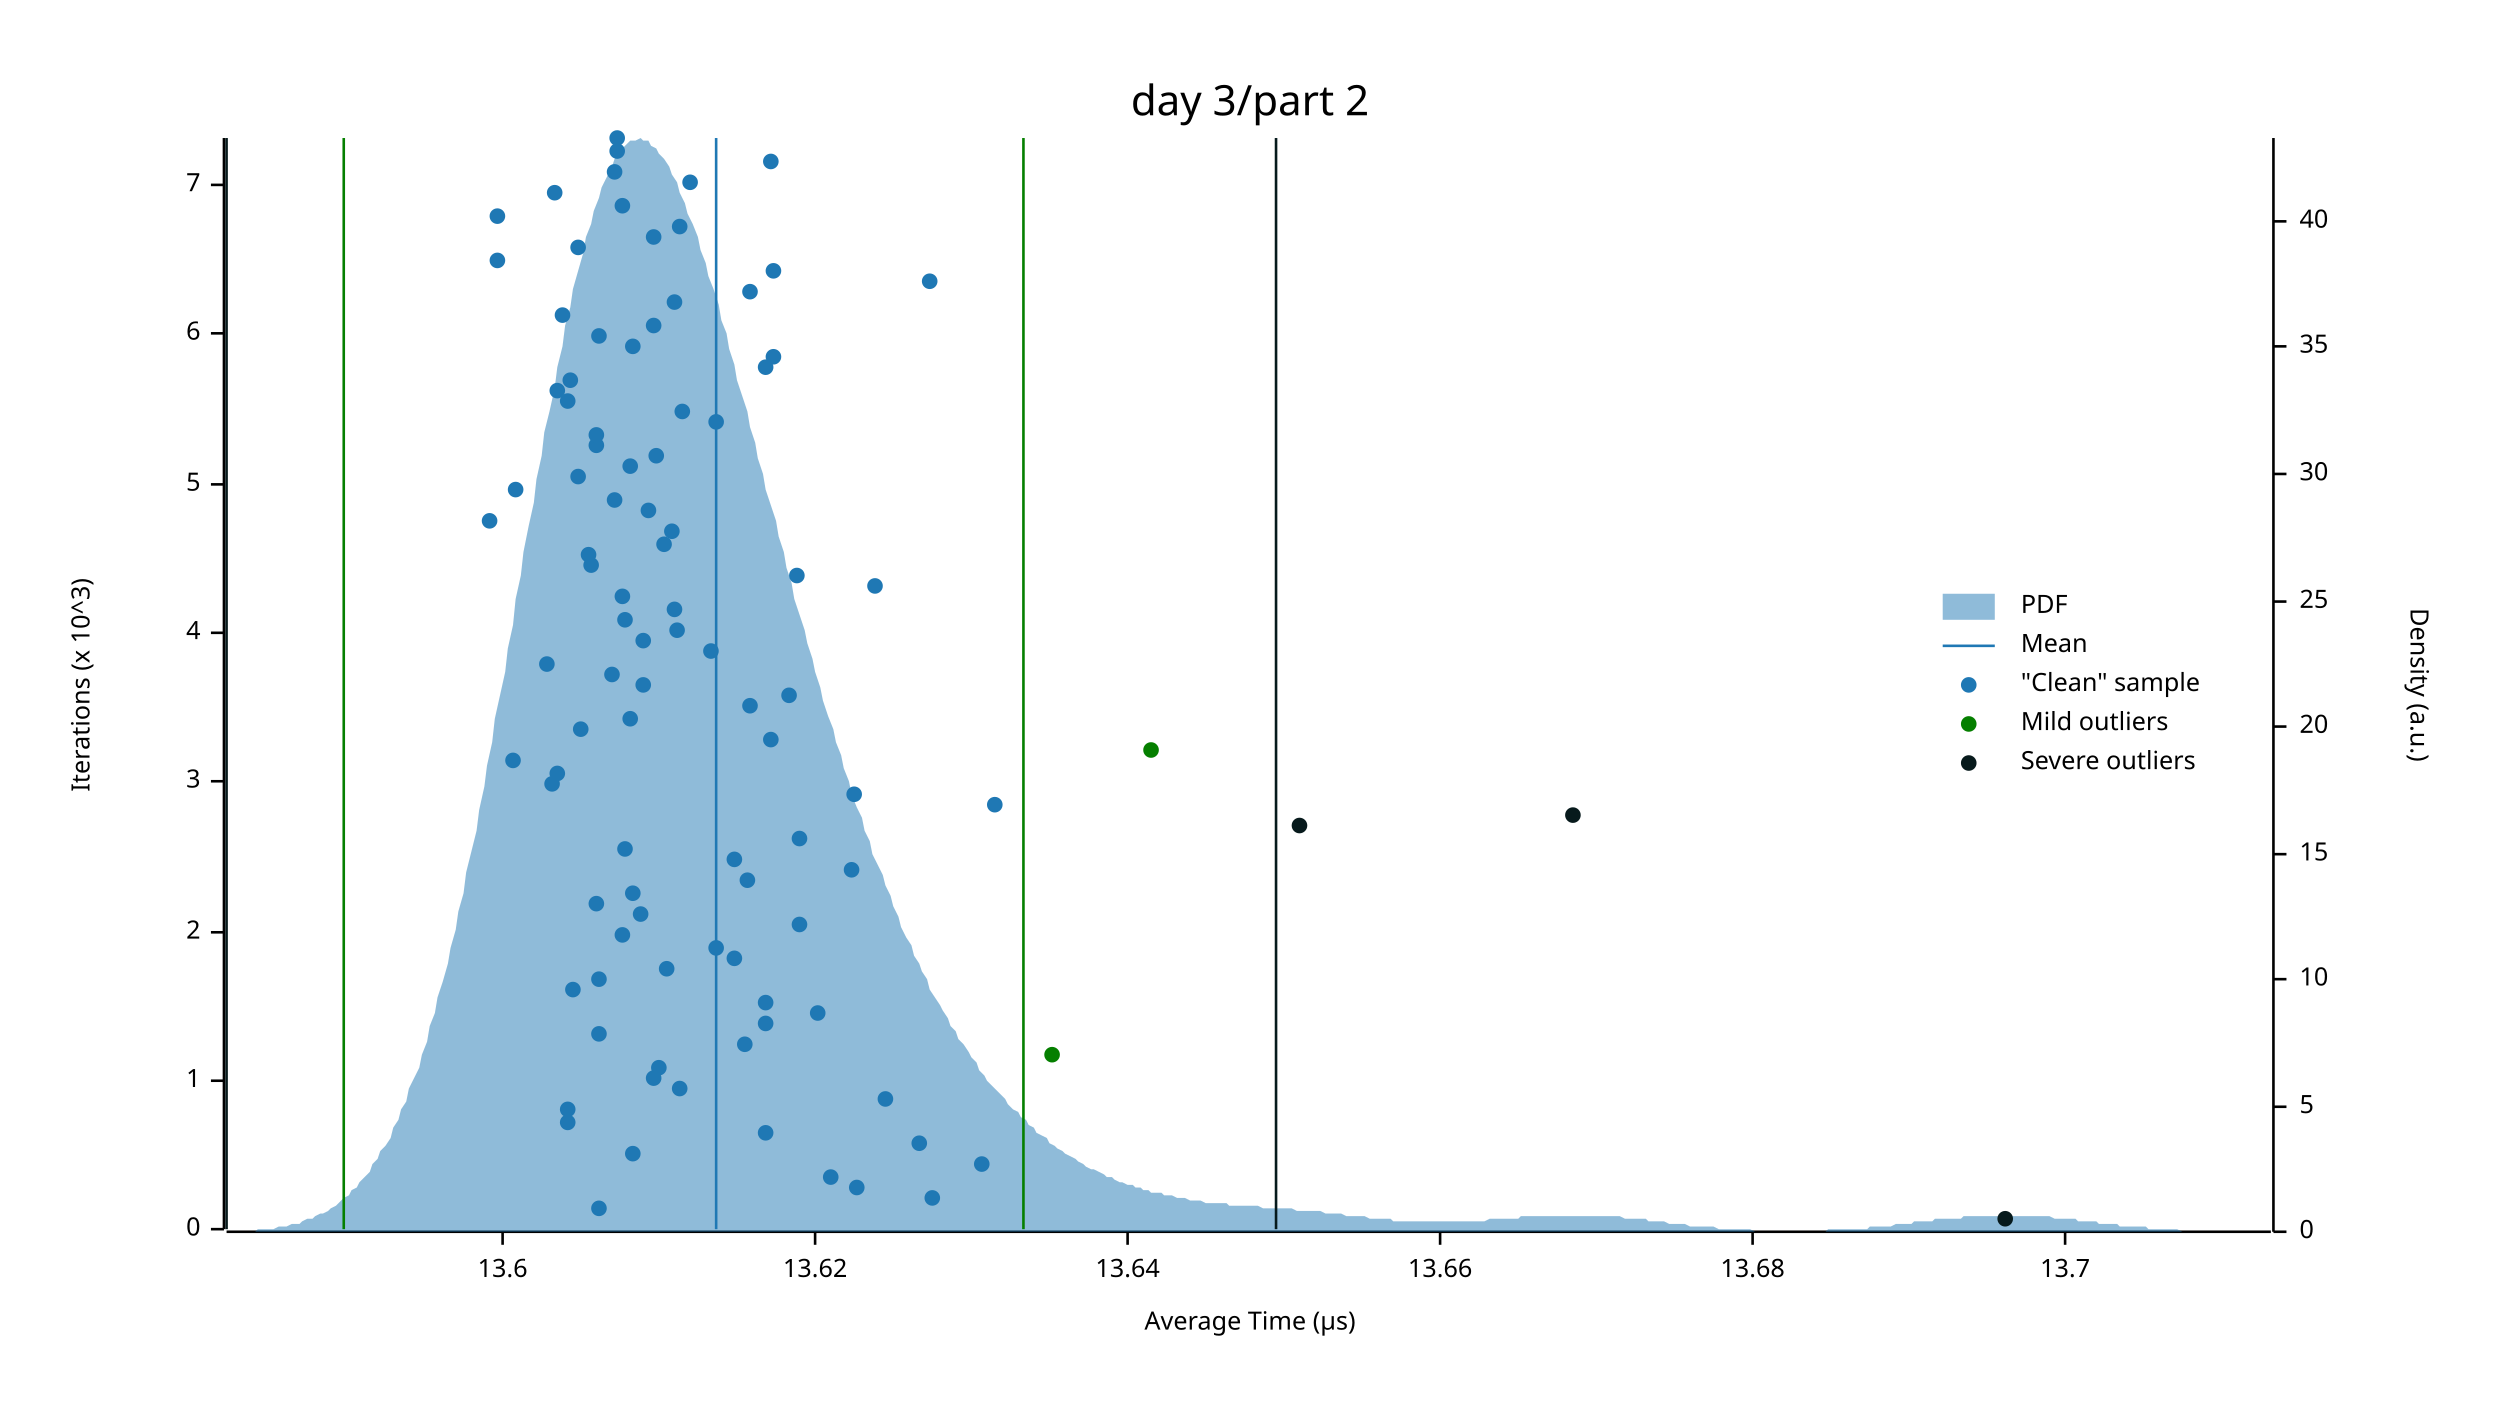
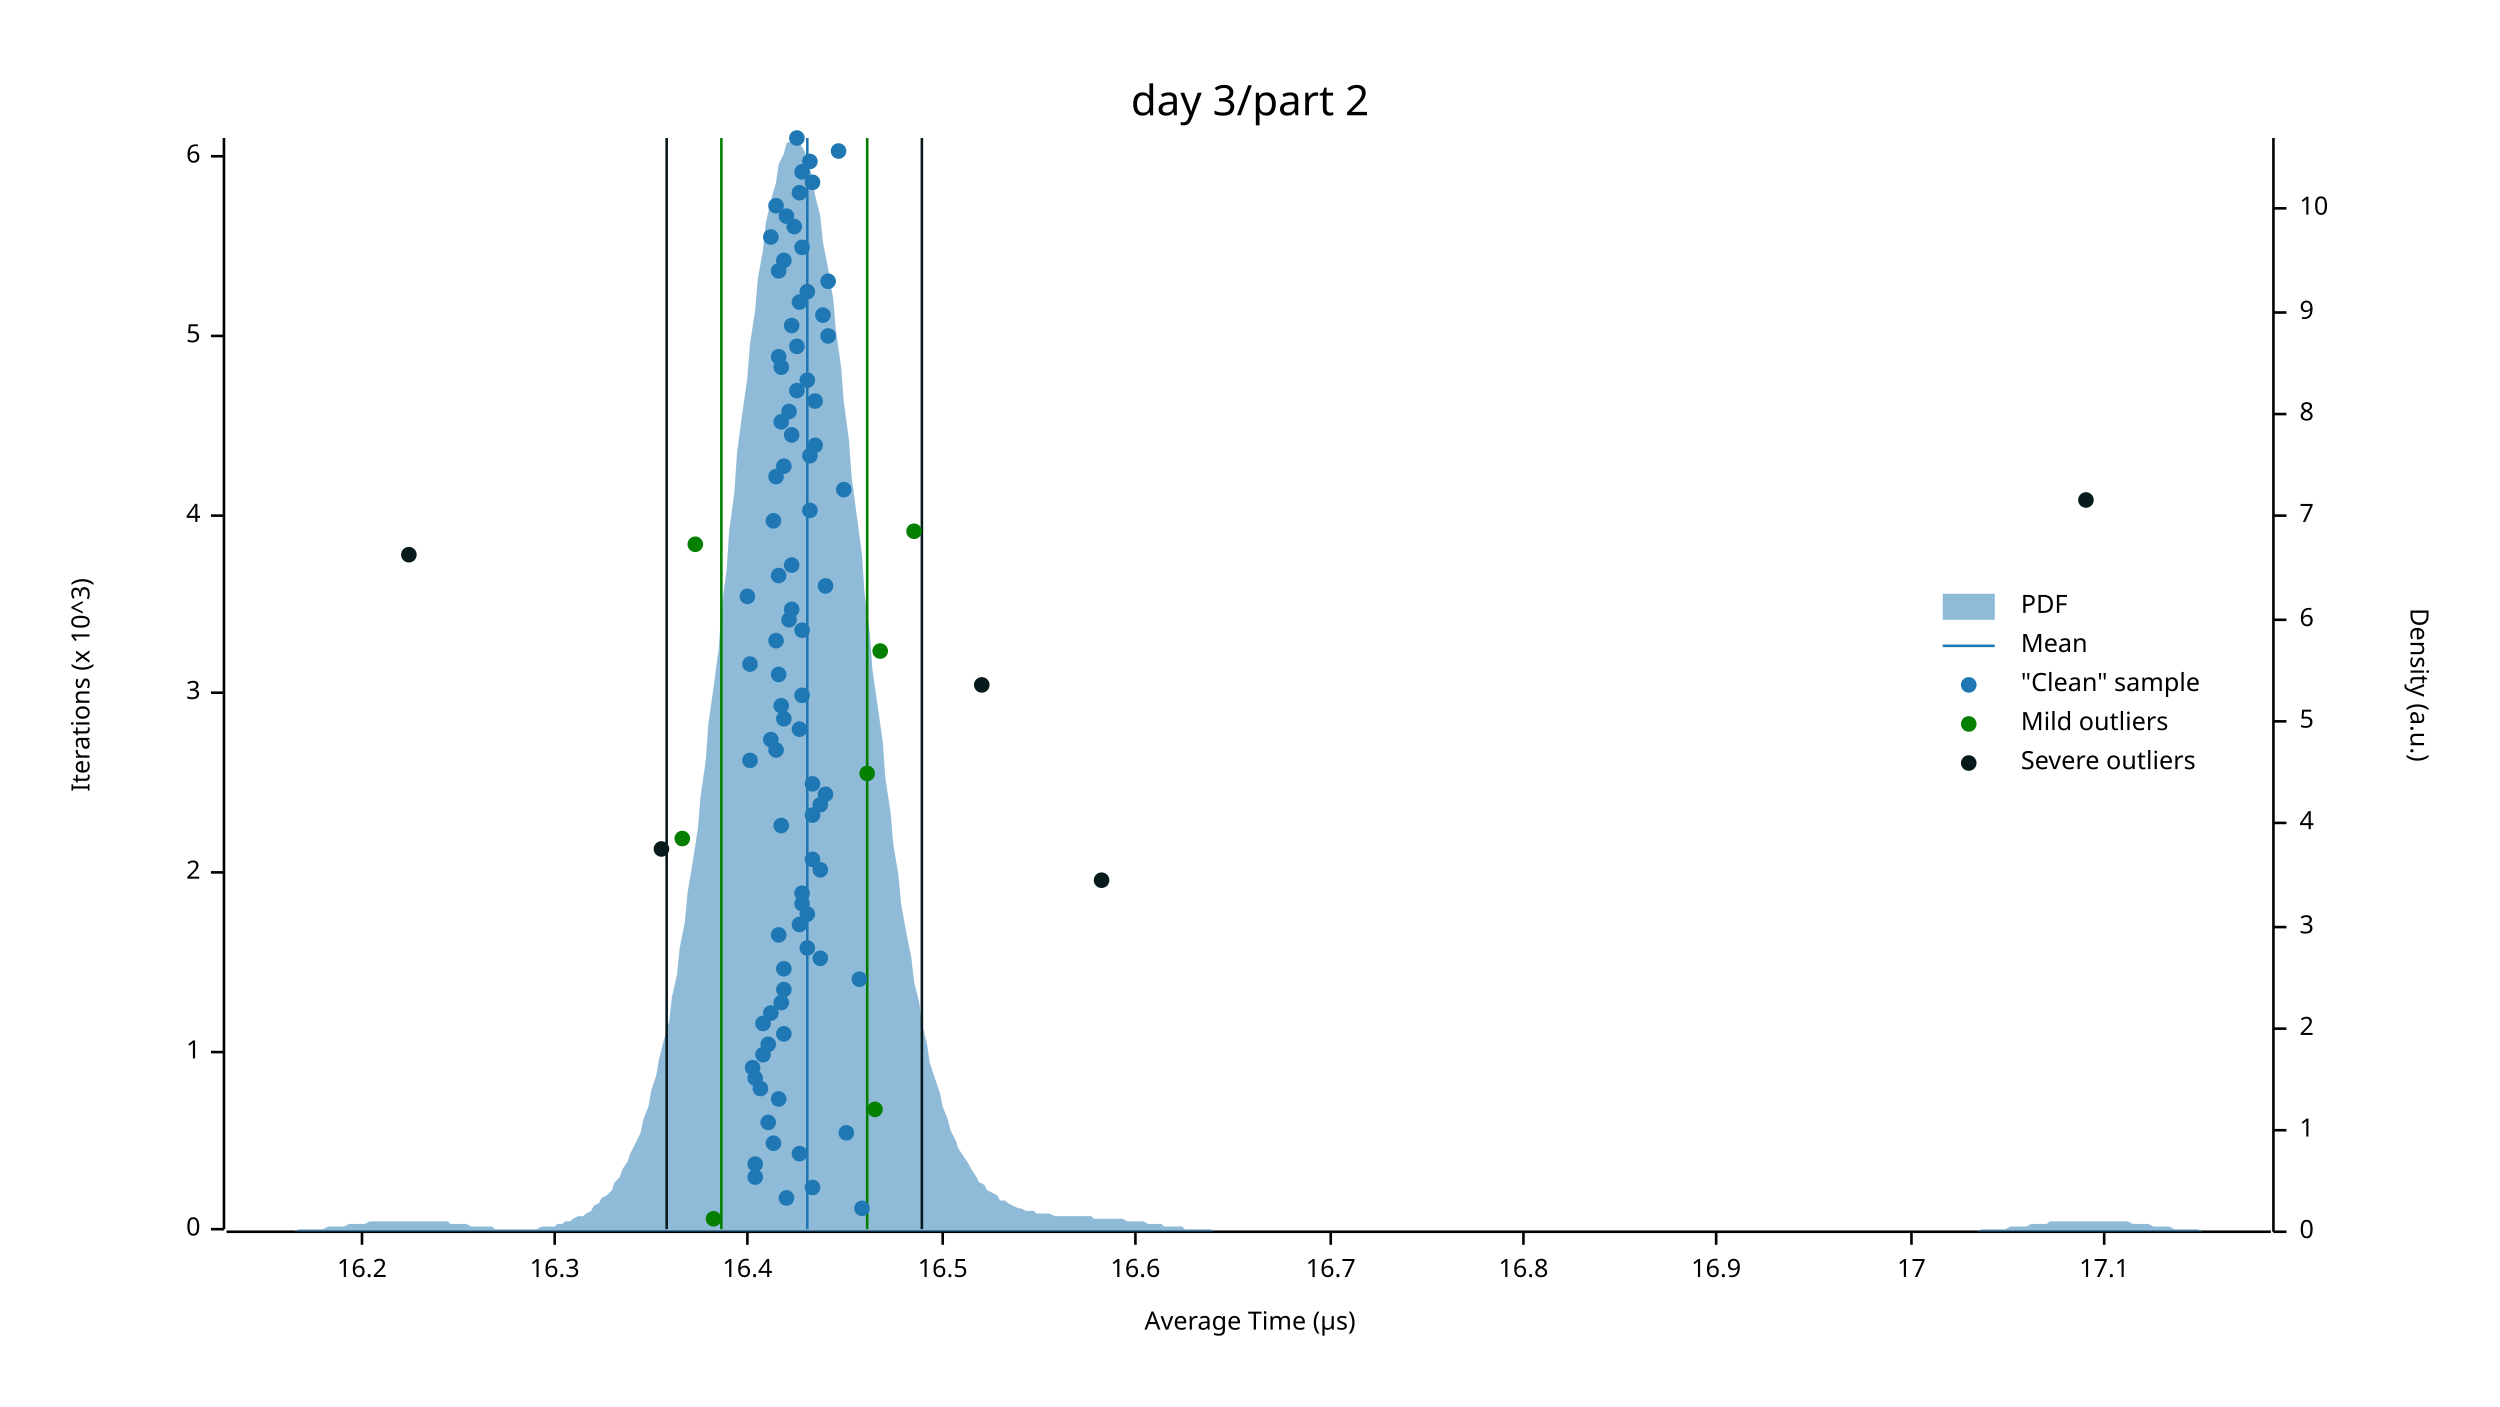
<svg xmlns="http://www.w3.org/2000/svg" width="960" height="540" viewBox="0 0 960 540">
  <text x="480" y="32" dy="0.76em" text-anchor="middle" font-family="sans-serif" font-size="16.129" opacity="1" fill="#000000">
day 3/part 2
</text>
  <text x="27" y="263" dy="0.76em" text-anchor="middle" font-family="sans-serif" font-size="9.677" opacity="1" fill="#000000" transform="rotate(270, 27, 263)">
Iterations (x 10^3)
</text>
  <text x="480" y="513" dy="-0.5ex" text-anchor="middle" font-family="sans-serif" font-size="9.677" opacity="1" fill="#000000">
Average Time (µs)
</text>
  <polyline fill="none" opacity="1" stroke="#000000" stroke-width="1" points="86,53 86,472 " />
  <text x="77" y="472" dy="0.5ex" text-anchor="end" font-family="sans-serif" font-size="9.677" opacity="1" fill="#000000">
0
</text>
  <polyline fill="none" opacity="1" stroke="#000000" stroke-width="1" points="81,472 86,472 " />
-   <text x="77" y="415" dy="0.5ex" text-anchor="end" font-family="sans-serif" font-size="9.677" opacity="1" fill="#000000">
+   <text x="77" y="404" dy="0.5ex" text-anchor="end" font-family="sans-serif" font-size="9.677" opacity="1" fill="#000000">
1
</text>
-   <polyline fill="none" opacity="1" stroke="#000000" stroke-width="1" points="81,415 86,415 " />
-   <text x="77" y="358" dy="0.5ex" text-anchor="end" font-family="sans-serif" font-size="9.677" opacity="1" fill="#000000">
+   <polyline fill="none" opacity="1" stroke="#000000" stroke-width="1" points="81,404 86,404 " />
+   <text x="77" y="335" dy="0.5ex" text-anchor="end" font-family="sans-serif" font-size="9.677" opacity="1" fill="#000000">
2
</text>
-   <polyline fill="none" opacity="1" stroke="#000000" stroke-width="1" points="81,358 86,358 " />
-   <text x="77" y="300" dy="0.5ex" text-anchor="end" font-family="sans-serif" font-size="9.677" opacity="1" fill="#000000">
+   <polyline fill="none" opacity="1" stroke="#000000" stroke-width="1" points="81,335 86,335 " />
+   <text x="77" y="266" dy="0.5ex" text-anchor="end" font-family="sans-serif" font-size="9.677" opacity="1" fill="#000000">
3
</text>
-   <polyline fill="none" opacity="1" stroke="#000000" stroke-width="1" points="81,300 86,300 " />
-   <text x="77" y="243" dy="0.5ex" text-anchor="end" font-family="sans-serif" font-size="9.677" opacity="1" fill="#000000">
+   <polyline fill="none" opacity="1" stroke="#000000" stroke-width="1" points="81,266 86,266 " />
+   <text x="77" y="198" dy="0.5ex" text-anchor="end" font-family="sans-serif" font-size="9.677" opacity="1" fill="#000000">
4
</text>
-   <polyline fill="none" opacity="1" stroke="#000000" stroke-width="1" points="81,243 86,243 " />
-   <text x="77" y="186" dy="0.5ex" text-anchor="end" font-family="sans-serif" font-size="9.677" opacity="1" fill="#000000">
+   <polyline fill="none" opacity="1" stroke="#000000" stroke-width="1" points="81,198 86,198 " />
+   <text x="77" y="129" dy="0.5ex" text-anchor="end" font-family="sans-serif" font-size="9.677" opacity="1" fill="#000000">
5
</text>
-   <polyline fill="none" opacity="1" stroke="#000000" stroke-width="1" points="81,186 86,186 " />
-   <text x="77" y="128" dy="0.5ex" text-anchor="end" font-family="sans-serif" font-size="9.677" opacity="1" fill="#000000">
+   <polyline fill="none" opacity="1" stroke="#000000" stroke-width="1" points="81,129 86,129 " />
+   <text x="77" y="60" dy="0.5ex" text-anchor="end" font-family="sans-serif" font-size="9.677" opacity="1" fill="#000000">
6
</text>
-   <polyline fill="none" opacity="1" stroke="#000000" stroke-width="1" points="81,128 86,128 " />
-   <text x="77" y="71" dy="0.5ex" text-anchor="end" font-family="sans-serif" font-size="9.677" opacity="1" fill="#000000">
- 7
- </text>
-   <polyline fill="none" opacity="1" stroke="#000000" stroke-width="1" points="81,71 86,71 " />
+   <polyline fill="none" opacity="1" stroke="#000000" stroke-width="1" points="81,60 86,60 " />
  <polyline fill="none" opacity="1" stroke="#000000" stroke-width="1" points="87,473 872,473 " />
-   <text x="193" y="483" dy="0.76em" text-anchor="middle" font-family="sans-serif" font-size="9.677" opacity="1" fill="#000000">
- 13.6
- </text>
-   <polyline fill="none" opacity="1" stroke="#000000" stroke-width="1" points="193,473 193,478 " />
-   <text x="313" y="483" dy="0.76em" text-anchor="middle" font-family="sans-serif" font-size="9.677" opacity="1" fill="#000000">
- 13.62
- </text>
-   <polyline fill="none" opacity="1" stroke="#000000" stroke-width="1" points="313,473 313,478 " />
-   <text x="433" y="483" dy="0.76em" text-anchor="middle" font-family="sans-serif" font-size="9.677" opacity="1" fill="#000000">
- 13.64
- </text>
-   <polyline fill="none" opacity="1" stroke="#000000" stroke-width="1" points="433,473 433,478 " />
-   <text x="553" y="483" dy="0.76em" text-anchor="middle" font-family="sans-serif" font-size="9.677" opacity="1" fill="#000000">
- 13.66
- </text>
-   <polyline fill="none" opacity="1" stroke="#000000" stroke-width="1" points="553,473 553,478 " />
-   <text x="673" y="483" dy="0.76em" text-anchor="middle" font-family="sans-serif" font-size="9.677" opacity="1" fill="#000000">
- 13.68
- </text>
-   <polyline fill="none" opacity="1" stroke="#000000" stroke-width="1" points="673,473 673,478 " />
-   <text x="793" y="483" dy="0.76em" text-anchor="middle" font-family="sans-serif" font-size="9.677" opacity="1" fill="#000000">
- 13.7
- </text>
-   <polyline fill="none" opacity="1" stroke="#000000" stroke-width="1" points="793,473 793,478 " />
+   <text x="139" y="483" dy="0.76em" text-anchor="middle" font-family="sans-serif" font-size="9.677" opacity="1" fill="#000000">
+ 16.2
+ </text>
+   <polyline fill="none" opacity="1" stroke="#000000" stroke-width="1" points="139,473 139,478 " />
+   <text x="213" y="483" dy="0.76em" text-anchor="middle" font-family="sans-serif" font-size="9.677" opacity="1" fill="#000000">
+ 16.3
+ </text>
+   <polyline fill="none" opacity="1" stroke="#000000" stroke-width="1" points="213,473 213,478 " />
+   <text x="287" y="483" dy="0.76em" text-anchor="middle" font-family="sans-serif" font-size="9.677" opacity="1" fill="#000000">
+ 16.4
+ </text>
+   <polyline fill="none" opacity="1" stroke="#000000" stroke-width="1" points="287,473 287,478 " />
+   <text x="362" y="483" dy="0.76em" text-anchor="middle" font-family="sans-serif" font-size="9.677" opacity="1" fill="#000000">
+ 16.5
+ </text>
+   <polyline fill="none" opacity="1" stroke="#000000" stroke-width="1" points="362,473 362,478 " />
+   <text x="436" y="483" dy="0.76em" text-anchor="middle" font-family="sans-serif" font-size="9.677" opacity="1" fill="#000000">
+ 16.6
+ </text>
+   <polyline fill="none" opacity="1" stroke="#000000" stroke-width="1" points="436,473 436,478 " />
+   <text x="511" y="483" dy="0.76em" text-anchor="middle" font-family="sans-serif" font-size="9.677" opacity="1" fill="#000000">
+ 16.7
+ </text>
+   <polyline fill="none" opacity="1" stroke="#000000" stroke-width="1" points="511,473 511,478 " />
+   <text x="585" y="483" dy="0.76em" text-anchor="middle" font-family="sans-serif" font-size="9.677" opacity="1" fill="#000000">
+ 16.8
+ </text>
+   <polyline fill="none" opacity="1" stroke="#000000" stroke-width="1" points="585,473 585,478 " />
+   <text x="659" y="483" dy="0.76em" text-anchor="middle" font-family="sans-serif" font-size="9.677" opacity="1" fill="#000000">
+ 16.9
+ </text>
+   <polyline fill="none" opacity="1" stroke="#000000" stroke-width="1" points="659,473 659,478 " />
+   <text x="734" y="483" dy="0.76em" text-anchor="middle" font-family="sans-serif" font-size="9.677" opacity="1" fill="#000000">
+ 17
+ </text>
+   <polyline fill="none" opacity="1" stroke="#000000" stroke-width="1" points="734,473 734,478 " />
+   <text x="808" y="483" dy="0.76em" text-anchor="middle" font-family="sans-serif" font-size="9.677" opacity="1" fill="#000000">
+ 17.1
+ </text>
+   <polyline fill="none" opacity="1" stroke="#000000" stroke-width="1" points="808,473 808,478 " />
  <text x="933" y="263" dy="0.76em" text-anchor="middle" font-family="sans-serif" font-size="9.677" opacity="1" fill="#000000" transform="rotate(90, 933, 263)">
Density (a.u.)
</text>
  <polyline fill="none" opacity="1" stroke="#000000" stroke-width="1" points="873,53 873,473 " />
  <text x="883" y="473" dy="0.5ex" text-anchor="start" font-family="sans-serif" font-size="9.677" opacity="1" fill="#000000">
0
</text>
  <polyline fill="none" opacity="1" stroke="#000000" stroke-width="1" points="873,473 878,473 " />
-   <text x="883" y="425" dy="0.5ex" text-anchor="start" font-family="sans-serif" font-size="9.677" opacity="1" fill="#000000">
+   <text x="883" y="434" dy="0.5ex" text-anchor="start" font-family="sans-serif" font-size="9.677" opacity="1" fill="#000000">
+ 1
+ </text>
+   <polyline fill="none" opacity="1" stroke="#000000" stroke-width="1" points="873,434 878,434 " />
+   <text x="883" y="395" dy="0.5ex" text-anchor="start" font-family="sans-serif" font-size="9.677" opacity="1" fill="#000000">
+ 2
+ </text>
+   <polyline fill="none" opacity="1" stroke="#000000" stroke-width="1" points="873,395 878,395 " />
+   <text x="883" y="356" dy="0.5ex" text-anchor="start" font-family="sans-serif" font-size="9.677" opacity="1" fill="#000000">
+ 3
+ </text>
+   <polyline fill="none" opacity="1" stroke="#000000" stroke-width="1" points="873,356 878,356 " />
+   <text x="883" y="316" dy="0.5ex" text-anchor="start" font-family="sans-serif" font-size="9.677" opacity="1" fill="#000000">
+ 4
+ </text>
+   <polyline fill="none" opacity="1" stroke="#000000" stroke-width="1" points="873,316 878,316 " />
+   <text x="883" y="277" dy="0.5ex" text-anchor="start" font-family="sans-serif" font-size="9.677" opacity="1" fill="#000000">
5
</text>
-   <polyline fill="none" opacity="1" stroke="#000000" stroke-width="1" points="873,425 878,425 " />
-   <text x="883" y="376" dy="0.5ex" text-anchor="start" font-family="sans-serif" font-size="9.677" opacity="1" fill="#000000">
+   <polyline fill="none" opacity="1" stroke="#000000" stroke-width="1" points="873,277 878,277 " />
+   <text x="883" y="238" dy="0.5ex" text-anchor="start" font-family="sans-serif" font-size="9.677" opacity="1" fill="#000000">
+ 6
+ </text>
+   <polyline fill="none" opacity="1" stroke="#000000" stroke-width="1" points="873,238 878,238 " />
+   <text x="883" y="198" dy="0.5ex" text-anchor="start" font-family="sans-serif" font-size="9.677" opacity="1" fill="#000000">
+ 7
+ </text>
+   <polyline fill="none" opacity="1" stroke="#000000" stroke-width="1" points="873,198 878,198 " />
+   <text x="883" y="159" dy="0.5ex" text-anchor="start" font-family="sans-serif" font-size="9.677" opacity="1" fill="#000000">
+ 8
+ </text>
+   <polyline fill="none" opacity="1" stroke="#000000" stroke-width="1" points="873,159 878,159 " />
+   <text x="883" y="120" dy="0.5ex" text-anchor="start" font-family="sans-serif" font-size="9.677" opacity="1" fill="#000000">
+ 9
+ </text>
+   <polyline fill="none" opacity="1" stroke="#000000" stroke-width="1" points="873,120 878,120 " />
+   <text x="883" y="80" dy="0.5ex" text-anchor="start" font-family="sans-serif" font-size="9.677" opacity="1" fill="#000000">
10
</text>
-   <polyline fill="none" opacity="1" stroke="#000000" stroke-width="1" points="873,376 878,376 " />
-   <text x="883" y="328" dy="0.5ex" text-anchor="start" font-family="sans-serif" font-size="9.677" opacity="1" fill="#000000">
- 15
- </text>
-   <polyline fill="none" opacity="1" stroke="#000000" stroke-width="1" points="873,328 878,328 " />
-   <text x="883" y="279" dy="0.5ex" text-anchor="start" font-family="sans-serif" font-size="9.677" opacity="1" fill="#000000">
- 20
- </text>
-   <polyline fill="none" opacity="1" stroke="#000000" stroke-width="1" points="873,279 878,279 " />
-   <text x="883" y="231" dy="0.5ex" text-anchor="start" font-family="sans-serif" font-size="9.677" opacity="1" fill="#000000">
- 25
- </text>
-   <polyline fill="none" opacity="1" stroke="#000000" stroke-width="1" points="873,231 878,231 " />
-   <text x="883" y="182" dy="0.5ex" text-anchor="start" font-family="sans-serif" font-size="9.677" opacity="1" fill="#000000">
- 30
- </text>
-   <polyline fill="none" opacity="1" stroke="#000000" stroke-width="1" points="873,182 878,182 " />
-   <text x="883" y="133" dy="0.5ex" text-anchor="start" font-family="sans-serif" font-size="9.677" opacity="1" fill="#000000">
- 35
- </text>
-   <polyline fill="none" opacity="1" stroke="#000000" stroke-width="1" points="873,133 878,133 " />
-   <text x="883" y="85" dy="0.5ex" text-anchor="start" font-family="sans-serif" font-size="9.677" opacity="1" fill="#000000">
- 40
- </text>
-   <polyline fill="none" opacity="1" stroke="#000000" stroke-width="1" points="873,85 878,85 " />
-   <polygon opacity="0.5" fill="#1F78B4" points="87,473 88,473 90,473 91,473 93,473 94,473 96,473 98,473 99,472 101,472 102,472 104,472 105,472 107,471 109,471 110,471 112,470 113,470 115,470 116,469 118,468 120,468 121,467 123,466 124,466 126,465 127,464 129,463 131,461 132,460 134,459 135,457 137,456 138,454 140,452 142,450 143,447 145,445 146,442 148,440 150,437 151,433 153,430 154,426 156,423 157,418 159,414 161,410 162,405 164,400 165,394 167,389 168,383 170,377 172,370 173,364 175,357 176,350 178,343 179,335 181,327 183,319 184,311 186,302 187,294 189,285 190,276 192,267 194,258 195,249 197,240 198,230 200,221 201,212 203,202 205,193 206,184 208,175 209,166 211,158 213,149 214,141 216,133 217,125 219,118 220,111 222,104 224,97 225,91 227,86 228,81 230,76 231,72 233,68 235,64 236,61 238,59 239,57 241,55 242,54 244,54 246,53 247,54 249,54 250,56 252,57 253,59 255,61 257,64 258,67 260,70 261,74 263,78 264,82 266,86 268,91 269,96 271,101 272,106 274,111 276,117 277,123 279,128 280,134 282,140 283,146 285,152 287,158 288,164 290,170 291,176 293,182 294,188 296,194 298,200 299,206 301,212 302,218 304,224 305,230 307,236 309,242 310,247 312,253 313,258 315,264 316,269 318,275 320,280 321,285 323,290 324,295 326,300 327,305 329,310 331,314 332,319 334,323 335,328 337,332 339,336 340,340 342,344 343,348 345,352 346,356 348,360 350,363 351,367 353,370 354,373 356,376 357,380 359,383 361,386 362,388 364,391 365,394 367,396 368,399 370,401 372,404 373,406 375,408 376,411 378,413 379,415 381,417 383,419 384,420 386,422 387,424 389,426 391,427 392,429 394,430 395,432 397,433 398,435 400,436 402,437 403,439 405,440 406,441 408,442 409,443 411,444 413,445 414,446 416,447 417,448 419,449 420,449 422,450 424,451 425,452 427,452 428,453 430,454 431,454 433,455 435,455 436,456 438,456 439,457 441,457 442,458 444,458 446,458 447,459 449,459 450,459 452,460 454,460 455,460 457,461 458,461 460,461 461,461 463,462 465,462 466,462 468,462 469,462 471,462 472,463 474,463 476,463 477,463 479,463 480,463 482,463 483,463 485,464 487,464 488,464 490,464 491,464 493,464 494,464 496,464 498,465 499,465 501,465 502,465 504,465 505,465 507,465 509,466 510,466 512,466 513,466 515,466 517,467 518,467 520,467 521,467 523,467 524,467 526,468 528,468 529,468 531,468 532,468 534,468 535,469 537,469 539,469 540,469 542,469 543,469 545,469 546,469 548,469 550,469 551,469 553,469 554,469 556,469 557,469 559,469 561,469 562,469 564,469 565,469 567,469 568,469 570,469 572,468 573,468 575,468 576,468 578,468 580,468 581,468 583,468 584,467 586,467 587,467 589,467 591,467 592,467 594,467 595,467 597,467 598,467 600,467 602,467 603,467 605,467 606,467 608,467 609,467 611,467 613,467 614,467 616,467 617,467 619,467 620,467 622,467 624,468 625,468 627,468 628,468 630,468 632,468 633,469 635,469 636,469 638,469 639,469 641,470 643,470 644,470 646,470 647,470 649,471 650,471 652,471 654,471 655,471 657,471 658,471 660,472 661,472 663,472 665,472 666,472 668,472 669,472 671,472 672,472 674,473 676,473 677,473 679,473 680,473 682,473 683,473 685,473 687,473 688,473 690,473 691,473 693,473 695,473 696,473 698,473 699,473 701,473 702,472 704,472 706,472 707,472 709,472 710,472 712,472 713,472 715,472 717,472 718,471 720,471 721,471 723,471 724,471 726,471 728,470 729,470 731,470 732,470 734,470 735,469 737,469 739,469 740,469 742,469 743,468 745,468 746,468 748,468 750,468 751,468 753,468 754,467 756,467 758,467 759,467 761,467 762,467 764,467 765,467 767,467 769,467 770,467 772,467 773,467 775,467 776,467 778,467 780,467 781,467 783,467 784,467 786,467 787,467 789,468 791,468 792,468 794,468 795,468 797,468 798,469 800,469 802,469 803,469 805,469 806,470 808,470 809,470 811,470 813,470 814,471 816,471 817,471 819,471 821,471 822,471 824,471 825,472 827,472 828,472 830,472 832,472 833,472 835,472 836,472 838,473 839,473 841,473 843,473 844,473 846,473 847,473 849,473 850,473 852,473 854,473 855,473 857,473 858,473 860,473 861,473 863,473 865,473 866,473 868,473 869,473 871,473 873,473 873,473 87,473 " />
-   <polyline fill="none" opacity="1" stroke="#1F78B4" stroke-width="1" points="275,472 275,53 " />
-   <polyline fill="none" opacity="1" stroke="#057F00" stroke-width="1" points="132,472 132,53 " />
-   <polyline fill="none" opacity="1" stroke="#057F00" stroke-width="1" points="393,472 393,53 " />
-   <polyline fill="none" opacity="1" stroke="#071A1C" stroke-width="1" points="87,472 87,53 " />
-   <polyline fill="none" opacity="1" stroke="#071A1C" stroke-width="1" points="490,472 490,53 " />
-   <circle cx="230" cy="464" r="3" opacity="1" fill="#1F78B4" stroke="none" stroke-width="1" />
-   <circle cx="358" cy="460" r="3" opacity="1" fill="#1F78B4" stroke="none" stroke-width="1" />
-   <circle cx="329" cy="456" r="3" opacity="1" fill="#1F78B4" stroke="none" stroke-width="1" />
-   <circle cx="319" cy="452" r="3" opacity="1" fill="#1F78B4" stroke="none" stroke-width="1" />
-   <circle cx="377" cy="447" r="3" opacity="1" fill="#1F78B4" stroke="none" stroke-width="1" />
-   <circle cx="243" cy="443" r="3" opacity="1" fill="#1F78B4" stroke="none" stroke-width="1" />
-   <circle cx="353" cy="439" r="3" opacity="1" fill="#1F78B4" stroke="none" stroke-width="1" />
-   <circle cx="294" cy="435" r="3" opacity="1" fill="#1F78B4" stroke="none" stroke-width="1" />
-   <circle cx="218" cy="431" r="3" opacity="1" fill="#1F78B4" stroke="none" stroke-width="1" />
-   <circle cx="218" cy="426" r="3" opacity="1" fill="#1F78B4" stroke="none" stroke-width="1" />
-   <circle cx="340" cy="422" r="3" opacity="1" fill="#1F78B4" stroke="none" stroke-width="1" />
-   <circle cx="261" cy="418" r="3" opacity="1" fill="#1F78B4" stroke="none" stroke-width="1" />
-   <circle cx="251" cy="414" r="3" opacity="1" fill="#1F78B4" stroke="none" stroke-width="1" />
-   <circle cx="253" cy="410" r="3" opacity="1" fill="#1F78B4" stroke="none" stroke-width="1" />
-   <circle cx="286" cy="401" r="3" opacity="1" fill="#1F78B4" stroke="none" stroke-width="1" />
-   <circle cx="230" cy="397" r="3" opacity="1" fill="#1F78B4" stroke="none" stroke-width="1" />
-   <circle cx="294" cy="393" r="3" opacity="1" fill="#1F78B4" stroke="none" stroke-width="1" />
-   <circle cx="314" cy="389" r="3" opacity="1" fill="#1F78B4" stroke="none" stroke-width="1" />
-   <circle cx="294" cy="385" r="3" opacity="1" fill="#1F78B4" stroke="none" stroke-width="1" />
-   <circle cx="220" cy="380" r="3" opacity="1" fill="#1F78B4" stroke="none" stroke-width="1" />
-   <circle cx="230" cy="376" r="3" opacity="1" fill="#1F78B4" stroke="none" stroke-width="1" />
-   <circle cx="256" cy="372" r="3" opacity="1" fill="#1F78B4" stroke="none" stroke-width="1" />
-   <circle cx="282" cy="368" r="3" opacity="1" fill="#1F78B4" stroke="none" stroke-width="1" />
-   <circle cx="275" cy="364" r="3" opacity="1" fill="#1F78B4" stroke="none" stroke-width="1" />
-   <circle cx="239" cy="359" r="3" opacity="1" fill="#1F78B4" stroke="none" stroke-width="1" />
+   <polyline fill="none" opacity="1" stroke="#000000" stroke-width="1" points="873,80 878,80 " />
+   <polygon opacity="0.5" fill="#1F78B4" points="87,473 88,473 90,473 91,473 93,473 94,473 96,473 98,473 99,473 101,473 102,473 104,473 105,473 107,473 109,473 110,473 112,473 113,473 115,472 116,472 118,472 120,472 121,472 123,472 124,472 126,471 127,471 129,471 131,471 132,471 134,470 135,470 137,470 138,470 140,470 142,469 143,469 145,469 146,469 148,469 150,469 151,469 153,469 154,469 156,469 157,469 159,469 161,469 162,469 164,469 165,469 167,469 168,469 170,469 172,469 173,470 175,470 176,470 178,470 179,470 181,471 183,471 184,471 186,471 187,471 189,471 190,472 192,472 194,472 195,472 197,472 198,472 200,472 201,472 203,472 205,472 206,472 208,471 209,471 211,471 213,471 214,470 216,470 217,469 219,469 220,468 222,467 224,467 225,466 227,465 228,463 230,462 231,460 233,459 235,457 236,454 238,452 239,449 241,446 242,443 244,439 246,435 247,430 249,425 250,419 252,413 253,407 255,399 257,392 258,383 260,374 261,364 263,354 264,343 266,331 268,318 269,306 271,292 272,278 274,264 276,249 277,234 279,219 280,204 282,189 283,174 285,159 287,145 288,132 290,119 291,107 293,96 294,86 296,77 298,70 299,63 301,59 302,55 304,54 305,53 307,55 309,58 310,62 312,68 313,75 315,83 316,93 318,103 320,115 321,127 323,141 324,154 326,169 327,183 329,198 331,213 332,228 334,243 335,257 337,271 339,285 340,299 342,312 343,324 345,336 346,347 348,358 350,368 351,377 353,385 354,393 356,401 357,408 359,414 361,420 362,425 364,430 365,434 367,438 368,441 370,444 372,447 373,449 375,452 376,454 378,455 379,457 381,458 383,459 384,461 386,461 387,462 389,463 391,464 392,464 394,465 395,465 397,465 398,466 400,466 402,466 403,466 405,467 406,467 408,467 409,467 411,467 413,467 414,467 416,467 417,467 419,467 420,468 422,468 424,468 425,468 427,468 428,468 430,468 431,468 433,469 435,469 436,469 438,469 439,469 441,470 442,470 444,470 446,470 447,471 449,471 450,471 452,471 454,471 455,472 457,472 458,472 460,472 461,472 463,472 465,472 466,473 468,473 469,473 471,473 472,473 474,473 476,473 477,473 479,473 480,473 482,473 483,473 485,473 487,473 488,473 490,473 491,473 493,473 494,473 496,473 498,473 499,473 501,473 502,473 504,473 505,473 507,473 509,473 510,473 512,473 513,473 515,473 517,473 518,473 520,473 521,473 523,473 524,473 526,473 528,473 529,473 531,473 532,473 534,473 535,473 537,473 539,473 540,473 542,473 543,473 545,473 546,473 548,473 550,473 551,473 553,473 554,473 556,473 557,473 559,473 561,473 562,473 564,473 565,473 567,473 568,473 570,473 572,473 573,473 575,473 576,473 578,473 580,473 581,473 583,473 584,473 586,473 587,473 589,473 591,473 592,473 594,473 595,473 597,473 598,473 600,473 602,473 603,473 605,473 606,473 608,473 609,473 611,473 613,473 614,473 616,473 617,473 619,473 620,473 622,473 624,473 625,473 627,473 628,473 630,473 632,473 633,473 635,473 636,473 638,473 639,473 641,473 643,473 644,473 646,473 647,473 649,473 650,473 652,473 654,473 655,473 657,473 658,473 660,473 661,473 663,473 665,473 666,473 668,473 669,473 671,473 672,473 674,473 676,473 677,473 679,473 680,473 682,473 683,473 685,473 687,473 688,473 690,473 691,473 693,473 695,473 696,473 698,473 699,473 701,473 702,473 704,473 706,473 707,473 709,473 710,473 712,473 713,473 715,473 717,473 718,473 720,473 721,473 723,473 724,473 726,473 728,473 729,473 731,473 732,473 734,473 735,473 737,473 739,473 740,473 742,473 743,473 745,473 746,473 748,473 750,473 751,473 753,473 754,473 756,473 758,473 759,473 761,472 762,472 764,472 765,472 767,472 769,472 770,472 772,471 773,471 775,471 776,471 778,471 780,470 781,470 783,470 784,470 786,470 787,469 789,469 791,469 792,469 794,469 795,469 797,469 798,469 800,469 802,469 803,469 805,469 806,469 808,469 809,469 811,469 813,469 814,469 816,469 817,469 819,470 821,470 822,470 824,470 825,470 827,471 828,471 830,471 832,471 833,471 835,472 836,472 838,472 839,472 841,472 843,472 844,472 846,473 847,473 849,473 850,473 852,473 854,473 855,473 857,473 858,473 860,473 861,473 863,473 865,473 866,473 868,473 869,473 871,473 873,473 873,473 87,473 " />
+   <polyline fill="none" opacity="1" stroke="#1F78B4" stroke-width="1" points="310,472 310,53 " />
+   <polyline fill="none" opacity="1" stroke="#057F00" stroke-width="1" points="277,472 277,53 " />
+   <polyline fill="none" opacity="1" stroke="#057F00" stroke-width="1" points="333,472 333,53 " />
+   <polyline fill="none" opacity="1" stroke="#071A1C" stroke-width="1" points="256,472 256,53 " />
+   <polyline fill="none" opacity="1" stroke="#071A1C" stroke-width="1" points="354,472 354,53 " />
+   <circle cx="331" cy="464" r="3" opacity="1" fill="#1F78B4" stroke="none" stroke-width="1" />
+   <circle cx="302" cy="460" r="3" opacity="1" fill="#1F78B4" stroke="none" stroke-width="1" />
+   <circle cx="312" cy="456" r="3" opacity="1" fill="#1F78B4" stroke="none" stroke-width="1" />
+   <circle cx="290" cy="452" r="3" opacity="1" fill="#1F78B4" stroke="none" stroke-width="1" />
+   <circle cx="290" cy="447" r="3" opacity="1" fill="#1F78B4" stroke="none" stroke-width="1" />
+   <circle cx="307" cy="443" r="3" opacity="1" fill="#1F78B4" stroke="none" stroke-width="1" />
+   <circle cx="297" cy="439" r="3" opacity="1" fill="#1F78B4" stroke="none" stroke-width="1" />
+   <circle cx="325" cy="435" r="3" opacity="1" fill="#1F78B4" stroke="none" stroke-width="1" />
+   <circle cx="295" cy="431" r="3" opacity="1" fill="#1F78B4" stroke="none" stroke-width="1" />
+   <circle cx="299" cy="422" r="3" opacity="1" fill="#1F78B4" stroke="none" stroke-width="1" />
+   <circle cx="292" cy="418" r="3" opacity="1" fill="#1F78B4" stroke="none" stroke-width="1" />
+   <circle cx="290" cy="414" r="3" opacity="1" fill="#1F78B4" stroke="none" stroke-width="1" />
+   <circle cx="289" cy="410" r="3" opacity="1" fill="#1F78B4" stroke="none" stroke-width="1" />
+   <circle cx="293" cy="405" r="3" opacity="1" fill="#1F78B4" stroke="none" stroke-width="1" />
+   <circle cx="295" cy="401" r="3" opacity="1" fill="#1F78B4" stroke="none" stroke-width="1" />
+   <circle cx="301" cy="397" r="3" opacity="1" fill="#1F78B4" stroke="none" stroke-width="1" />
+   <circle cx="293" cy="393" r="3" opacity="1" fill="#1F78B4" stroke="none" stroke-width="1" />
+   <circle cx="296" cy="389" r="3" opacity="1" fill="#1F78B4" stroke="none" stroke-width="1" />
+   <circle cx="300" cy="385" r="3" opacity="1" fill="#1F78B4" stroke="none" stroke-width="1" />
+   <circle cx="301" cy="380" r="3" opacity="1" fill="#1F78B4" stroke="none" stroke-width="1" />
+   <circle cx="330" cy="376" r="3" opacity="1" fill="#1F78B4" stroke="none" stroke-width="1" />
+   <circle cx="301" cy="372" r="3" opacity="1" fill="#1F78B4" stroke="none" stroke-width="1" />
+   <circle cx="315" cy="368" r="3" opacity="1" fill="#1F78B4" stroke="none" stroke-width="1" />
+   <circle cx="310" cy="364" r="3" opacity="1" fill="#1F78B4" stroke="none" stroke-width="1" />
+   <circle cx="299" cy="359" r="3" opacity="1" fill="#1F78B4" stroke="none" stroke-width="1" />
  <circle cx="307" cy="355" r="3" opacity="1" fill="#1F78B4" stroke="none" stroke-width="1" />
-   <circle cx="246" cy="351" r="3" opacity="1" fill="#1F78B4" stroke="none" stroke-width="1" />
-   <circle cx="229" cy="347" r="3" opacity="1" fill="#1F78B4" stroke="none" stroke-width="1" />
-   <circle cx="243" cy="343" r="3" opacity="1" fill="#1F78B4" stroke="none" stroke-width="1" />
-   <circle cx="287" cy="338" r="3" opacity="1" fill="#1F78B4" stroke="none" stroke-width="1" />
-   <circle cx="327" cy="334" r="3" opacity="1" fill="#1F78B4" stroke="none" stroke-width="1" />
-   <circle cx="282" cy="330" r="3" opacity="1" fill="#1F78B4" stroke="none" stroke-width="1" />
-   <circle cx="240" cy="326" r="3" opacity="1" fill="#1F78B4" stroke="none" stroke-width="1" />
-   <circle cx="307" cy="322" r="3" opacity="1" fill="#1F78B4" stroke="none" stroke-width="1" />
-   <circle cx="382" cy="309" r="3" opacity="1" fill="#1F78B4" stroke="none" stroke-width="1" />
-   <circle cx="328" cy="305" r="3" opacity="1" fill="#1F78B4" stroke="none" stroke-width="1" />
-   <circle cx="212" cy="301" r="3" opacity="1" fill="#1F78B4" stroke="none" stroke-width="1" />
-   <circle cx="214" cy="297" r="3" opacity="1" fill="#1F78B4" stroke="none" stroke-width="1" />
-   <circle cx="197" cy="292" r="3" opacity="1" fill="#1F78B4" stroke="none" stroke-width="1" />
+   <circle cx="310" cy="351" r="3" opacity="1" fill="#1F78B4" stroke="none" stroke-width="1" />
+   <circle cx="308" cy="347" r="3" opacity="1" fill="#1F78B4" stroke="none" stroke-width="1" />
+   <circle cx="308" cy="343" r="3" opacity="1" fill="#1F78B4" stroke="none" stroke-width="1" />
+   <circle cx="315" cy="334" r="3" opacity="1" fill="#1F78B4" stroke="none" stroke-width="1" />
+   <circle cx="312" cy="330" r="3" opacity="1" fill="#1F78B4" stroke="none" stroke-width="1" />
+   <circle cx="300" cy="317" r="3" opacity="1" fill="#1F78B4" stroke="none" stroke-width="1" />
+   <circle cx="312" cy="313" r="3" opacity="1" fill="#1F78B4" stroke="none" stroke-width="1" />
+   <circle cx="315" cy="309" r="3" opacity="1" fill="#1F78B4" stroke="none" stroke-width="1" />
+   <circle cx="317" cy="305" r="3" opacity="1" fill="#1F78B4" stroke="none" stroke-width="1" />
+   <circle cx="312" cy="301" r="3" opacity="1" fill="#1F78B4" stroke="none" stroke-width="1" />
+   <circle cx="288" cy="292" r="3" opacity="1" fill="#1F78B4" stroke="none" stroke-width="1" />
+   <circle cx="298" cy="288" r="3" opacity="1" fill="#1F78B4" stroke="none" stroke-width="1" />
  <circle cx="296" cy="284" r="3" opacity="1" fill="#1F78B4" stroke="none" stroke-width="1" />
-   <circle cx="223" cy="280" r="3" opacity="1" fill="#1F78B4" stroke="none" stroke-width="1" />
-   <circle cx="242" cy="276" r="3" opacity="1" fill="#1F78B4" stroke="none" stroke-width="1" />
-   <circle cx="288" cy="271" r="3" opacity="1" fill="#1F78B4" stroke="none" stroke-width="1" />
-   <circle cx="303" cy="267" r="3" opacity="1" fill="#1F78B4" stroke="none" stroke-width="1" />
-   <circle cx="247" cy="263" r="3" opacity="1" fill="#1F78B4" stroke="none" stroke-width="1" />
-   <circle cx="235" cy="259" r="3" opacity="1" fill="#1F78B4" stroke="none" stroke-width="1" />
-   <circle cx="210" cy="255" r="3" opacity="1" fill="#1F78B4" stroke="none" stroke-width="1" />
-   <circle cx="273" cy="250" r="3" opacity="1" fill="#1F78B4" stroke="none" stroke-width="1" />
-   <circle cx="247" cy="246" r="3" opacity="1" fill="#1F78B4" stroke="none" stroke-width="1" />
-   <circle cx="260" cy="242" r="3" opacity="1" fill="#1F78B4" stroke="none" stroke-width="1" />
-   <circle cx="240" cy="238" r="3" opacity="1" fill="#1F78B4" stroke="none" stroke-width="1" />
-   <circle cx="259" cy="234" r="3" opacity="1" fill="#1F78B4" stroke="none" stroke-width="1" />
-   <circle cx="239" cy="229" r="3" opacity="1" fill="#1F78B4" stroke="none" stroke-width="1" />
-   <circle cx="336" cy="225" r="3" opacity="1" fill="#1F78B4" stroke="none" stroke-width="1" />
-   <circle cx="306" cy="221" r="3" opacity="1" fill="#1F78B4" stroke="none" stroke-width="1" />
-   <circle cx="227" cy="217" r="3" opacity="1" fill="#1F78B4" stroke="none" stroke-width="1" />
-   <circle cx="226" cy="213" r="3" opacity="1" fill="#1F78B4" stroke="none" stroke-width="1" />
-   <circle cx="255" cy="209" r="3" opacity="1" fill="#1F78B4" stroke="none" stroke-width="1" />
-   <circle cx="258" cy="204" r="3" opacity="1" fill="#1F78B4" stroke="none" stroke-width="1" />
-   <circle cx="188" cy="200" r="3" opacity="1" fill="#1F78B4" stroke="none" stroke-width="1" />
-   <circle cx="249" cy="196" r="3" opacity="1" fill="#1F78B4" stroke="none" stroke-width="1" />
-   <circle cx="236" cy="192" r="3" opacity="1" fill="#1F78B4" stroke="none" stroke-width="1" />
-   <circle cx="198" cy="188" r="3" opacity="1" fill="#1F78B4" stroke="none" stroke-width="1" />
-   <circle cx="222" cy="183" r="3" opacity="1" fill="#1F78B4" stroke="none" stroke-width="1" />
-   <circle cx="242" cy="179" r="3" opacity="1" fill="#1F78B4" stroke="none" stroke-width="1" />
-   <circle cx="252" cy="175" r="3" opacity="1" fill="#1F78B4" stroke="none" stroke-width="1" />
-   <circle cx="229" cy="171" r="3" opacity="1" fill="#1F78B4" stroke="none" stroke-width="1" />
-   <circle cx="229" cy="167" r="3" opacity="1" fill="#1F78B4" stroke="none" stroke-width="1" />
-   <circle cx="275" cy="162" r="3" opacity="1" fill="#1F78B4" stroke="none" stroke-width="1" />
-   <circle cx="262" cy="158" r="3" opacity="1" fill="#1F78B4" stroke="none" stroke-width="1" />
-   <circle cx="218" cy="154" r="3" opacity="1" fill="#1F78B4" stroke="none" stroke-width="1" />
-   <circle cx="214" cy="150" r="3" opacity="1" fill="#1F78B4" stroke="none" stroke-width="1" />
-   <circle cx="219" cy="146" r="3" opacity="1" fill="#1F78B4" stroke="none" stroke-width="1" />
-   <circle cx="294" cy="141" r="3" opacity="1" fill="#1F78B4" stroke="none" stroke-width="1" />
-   <circle cx="297" cy="137" r="3" opacity="1" fill="#1F78B4" stroke="none" stroke-width="1" />
-   <circle cx="243" cy="133" r="3" opacity="1" fill="#1F78B4" stroke="none" stroke-width="1" />
-   <circle cx="230" cy="129" r="3" opacity="1" fill="#1F78B4" stroke="none" stroke-width="1" />
-   <circle cx="251" cy="125" r="3" opacity="1" fill="#1F78B4" stroke="none" stroke-width="1" />
-   <circle cx="216" cy="121" r="3" opacity="1" fill="#1F78B4" stroke="none" stroke-width="1" />
-   <circle cx="259" cy="116" r="3" opacity="1" fill="#1F78B4" stroke="none" stroke-width="1" />
-   <circle cx="288" cy="112" r="3" opacity="1" fill="#1F78B4" stroke="none" stroke-width="1" />
-   <circle cx="357" cy="108" r="3" opacity="1" fill="#1F78B4" stroke="none" stroke-width="1" />
-   <circle cx="297" cy="104" r="3" opacity="1" fill="#1F78B4" stroke="none" stroke-width="1" />
-   <circle cx="191" cy="100" r="3" opacity="1" fill="#1F78B4" stroke="none" stroke-width="1" />
-   <circle cx="222" cy="95" r="3" opacity="1" fill="#1F78B4" stroke="none" stroke-width="1" />
-   <circle cx="251" cy="91" r="3" opacity="1" fill="#1F78B4" stroke="none" stroke-width="1" />
-   <circle cx="261" cy="87" r="3" opacity="1" fill="#1F78B4" stroke="none" stroke-width="1" />
-   <circle cx="191" cy="83" r="3" opacity="1" fill="#1F78B4" stroke="none" stroke-width="1" />
-   <circle cx="239" cy="79" r="3" opacity="1" fill="#1F78B4" stroke="none" stroke-width="1" />
-   <circle cx="213" cy="74" r="3" opacity="1" fill="#1F78B4" stroke="none" stroke-width="1" />
-   <circle cx="265" cy="70" r="3" opacity="1" fill="#1F78B4" stroke="none" stroke-width="1" />
-   <circle cx="236" cy="66" r="3" opacity="1" fill="#1F78B4" stroke="none" stroke-width="1" />
-   <circle cx="296" cy="62" r="3" opacity="1" fill="#1F78B4" stroke="none" stroke-width="1" />
-   <circle cx="237" cy="58" r="3" opacity="1" fill="#1F78B4" stroke="none" stroke-width="1" />
-   <circle cx="237" cy="53" r="3" opacity="1" fill="#1F78B4" stroke="none" stroke-width="1" />
-   <circle cx="404" cy="405" r="3" opacity="1" fill="#057F00" stroke="none" stroke-width="1" />
-   <circle cx="442" cy="288" r="3" opacity="1" fill="#057F00" stroke="none" stroke-width="1" />
-   <circle cx="770" cy="468" r="3" opacity="1" fill="#071A1C" stroke="none" stroke-width="1" />
-   <circle cx="499" cy="317" r="3" opacity="1" fill="#071A1C" stroke="none" stroke-width="1" />
-   <circle cx="604" cy="313" r="3" opacity="1" fill="#071A1C" stroke="none" stroke-width="1" />
+   <circle cx="307" cy="280" r="3" opacity="1" fill="#1F78B4" stroke="none" stroke-width="1" />
+   <circle cx="301" cy="276" r="3" opacity="1" fill="#1F78B4" stroke="none" stroke-width="1" />
+   <circle cx="300" cy="271" r="3" opacity="1" fill="#1F78B4" stroke="none" stroke-width="1" />
+   <circle cx="308" cy="267" r="3" opacity="1" fill="#1F78B4" stroke="none" stroke-width="1" />
+   <circle cx="299" cy="259" r="3" opacity="1" fill="#1F78B4" stroke="none" stroke-width="1" />
+   <circle cx="288" cy="255" r="3" opacity="1" fill="#1F78B4" stroke="none" stroke-width="1" />
+   <circle cx="298" cy="246" r="3" opacity="1" fill="#1F78B4" stroke="none" stroke-width="1" />
+   <circle cx="308" cy="242" r="3" opacity="1" fill="#1F78B4" stroke="none" stroke-width="1" />
+   <circle cx="303" cy="238" r="3" opacity="1" fill="#1F78B4" stroke="none" stroke-width="1" />
+   <circle cx="304" cy="234" r="3" opacity="1" fill="#1F78B4" stroke="none" stroke-width="1" />
+   <circle cx="287" cy="229" r="3" opacity="1" fill="#1F78B4" stroke="none" stroke-width="1" />
+   <circle cx="317" cy="225" r="3" opacity="1" fill="#1F78B4" stroke="none" stroke-width="1" />
+   <circle cx="299" cy="221" r="3" opacity="1" fill="#1F78B4" stroke="none" stroke-width="1" />
+   <circle cx="304" cy="217" r="3" opacity="1" fill="#1F78B4" stroke="none" stroke-width="1" />
+   <circle cx="297" cy="200" r="3" opacity="1" fill="#1F78B4" stroke="none" stroke-width="1" />
+   <circle cx="311" cy="196" r="3" opacity="1" fill="#1F78B4" stroke="none" stroke-width="1" />
+   <circle cx="324" cy="188" r="3" opacity="1" fill="#1F78B4" stroke="none" stroke-width="1" />
+   <circle cx="298" cy="183" r="3" opacity="1" fill="#1F78B4" stroke="none" stroke-width="1" />
+   <circle cx="301" cy="179" r="3" opacity="1" fill="#1F78B4" stroke="none" stroke-width="1" />
+   <circle cx="311" cy="175" r="3" opacity="1" fill="#1F78B4" stroke="none" stroke-width="1" />
+   <circle cx="313" cy="171" r="3" opacity="1" fill="#1F78B4" stroke="none" stroke-width="1" />
+   <circle cx="304" cy="167" r="3" opacity="1" fill="#1F78B4" stroke="none" stroke-width="1" />
+   <circle cx="300" cy="162" r="3" opacity="1" fill="#1F78B4" stroke="none" stroke-width="1" />
+   <circle cx="303" cy="158" r="3" opacity="1" fill="#1F78B4" stroke="none" stroke-width="1" />
+   <circle cx="313" cy="154" r="3" opacity="1" fill="#1F78B4" stroke="none" stroke-width="1" />
+   <circle cx="306" cy="150" r="3" opacity="1" fill="#1F78B4" stroke="none" stroke-width="1" />
+   <circle cx="310" cy="146" r="3" opacity="1" fill="#1F78B4" stroke="none" stroke-width="1" />
+   <circle cx="300" cy="141" r="3" opacity="1" fill="#1F78B4" stroke="none" stroke-width="1" />
+   <circle cx="299" cy="137" r="3" opacity="1" fill="#1F78B4" stroke="none" stroke-width="1" />
+   <circle cx="306" cy="133" r="3" opacity="1" fill="#1F78B4" stroke="none" stroke-width="1" />
+   <circle cx="318" cy="129" r="3" opacity="1" fill="#1F78B4" stroke="none" stroke-width="1" />
+   <circle cx="304" cy="125" r="3" opacity="1" fill="#1F78B4" stroke="none" stroke-width="1" />
+   <circle cx="316" cy="121" r="3" opacity="1" fill="#1F78B4" stroke="none" stroke-width="1" />
+   <circle cx="307" cy="116" r="3" opacity="1" fill="#1F78B4" stroke="none" stroke-width="1" />
+   <circle cx="310" cy="112" r="3" opacity="1" fill="#1F78B4" stroke="none" stroke-width="1" />
+   <circle cx="318" cy="108" r="3" opacity="1" fill="#1F78B4" stroke="none" stroke-width="1" />
+   <circle cx="299" cy="104" r="3" opacity="1" fill="#1F78B4" stroke="none" stroke-width="1" />
+   <circle cx="301" cy="100" r="3" opacity="1" fill="#1F78B4" stroke="none" stroke-width="1" />
+   <circle cx="308" cy="95" r="3" opacity="1" fill="#1F78B4" stroke="none" stroke-width="1" />
+   <circle cx="296" cy="91" r="3" opacity="1" fill="#1F78B4" stroke="none" stroke-width="1" />
+   <circle cx="305" cy="87" r="3" opacity="1" fill="#1F78B4" stroke="none" stroke-width="1" />
+   <circle cx="302" cy="83" r="3" opacity="1" fill="#1F78B4" stroke="none" stroke-width="1" />
+   <circle cx="298" cy="79" r="3" opacity="1" fill="#1F78B4" stroke="none" stroke-width="1" />
+   <circle cx="307" cy="74" r="3" opacity="1" fill="#1F78B4" stroke="none" stroke-width="1" />
+   <circle cx="312" cy="70" r="3" opacity="1" fill="#1F78B4" stroke="none" stroke-width="1" />
+   <circle cx="308" cy="66" r="3" opacity="1" fill="#1F78B4" stroke="none" stroke-width="1" />
+   <circle cx="311" cy="62" r="3" opacity="1" fill="#1F78B4" stroke="none" stroke-width="1" />
+   <circle cx="322" cy="58" r="3" opacity="1" fill="#1F78B4" stroke="none" stroke-width="1" />
+   <circle cx="306" cy="53" r="3" opacity="1" fill="#1F78B4" stroke="none" stroke-width="1" />
+   <circle cx="274" cy="468" r="3" opacity="1" fill="#057F00" stroke="none" stroke-width="1" />
+   <circle cx="336" cy="426" r="3" opacity="1" fill="#057F00" stroke="none" stroke-width="1" />
+   <circle cx="262" cy="322" r="3" opacity="1" fill="#057F00" stroke="none" stroke-width="1" />
+   <circle cx="333" cy="297" r="3" opacity="1" fill="#057F00" stroke="none" stroke-width="1" />
+   <circle cx="338" cy="250" r="3" opacity="1" fill="#057F00" stroke="none" stroke-width="1" />
+   <circle cx="267" cy="209" r="3" opacity="1" fill="#057F00" stroke="none" stroke-width="1" />
+   <circle cx="351" cy="204" r="3" opacity="1" fill="#057F00" stroke="none" stroke-width="1" />
+   <circle cx="423" cy="338" r="3" opacity="1" fill="#071A1C" stroke="none" stroke-width="1" />
+   <circle cx="254" cy="326" r="3" opacity="1" fill="#071A1C" stroke="none" stroke-width="1" />
+   <circle cx="377" cy="263" r="3" opacity="1" fill="#071A1C" stroke="none" stroke-width="1" />
+   <circle cx="157" cy="213" r="3" opacity="1" fill="#071A1C" stroke="none" stroke-width="1" />
+   <circle cx="801" cy="192" r="3" opacity="1" fill="#071A1C" stroke="none" stroke-width="1" />
  <text x="776" y="228" dy="0.76em" text-anchor="start" font-family="sans-serif" font-size="9.677" opacity="1" fill="#000000">
PDF
</text>
  <text x="776" y="243" dy="0.76em" text-anchor="start" font-family="sans-serif" font-size="9.677" opacity="1" fill="#000000">
Mean
</text>
  <text x="776" y="258" dy="0.76em" text-anchor="start" font-family="sans-serif" font-size="9.677" opacity="1" fill="#000000">
"Clean" sample
</text>
  <text x="776" y="273" dy="0.76em" text-anchor="start" font-family="sans-serif" font-size="9.677" opacity="1" fill="#000000">
Mild outliers
</text>
  <text x="776" y="288" dy="0.76em" text-anchor="start" font-family="sans-serif" font-size="9.677" opacity="1" fill="#000000">
Severe outliers
</text>
  <rect x="746" y="228" width="20" height="10" opacity="0.5" fill="#1F78B4" stroke="none" />
  <polyline fill="none" opacity="1" stroke="#1F78B4" stroke-width="1" points="746,248 766,248 " />
  <circle cx="756" cy="263" r="3" opacity="1" fill="#1F78B4" stroke="none" stroke-width="1" />
  <circle cx="756" cy="278" r="3" opacity="1" fill="#057F00" stroke="none" stroke-width="1" />
  <circle cx="756" cy="293" r="3" opacity="1" fill="#071A1C" stroke="none" stroke-width="1" />
</svg>
